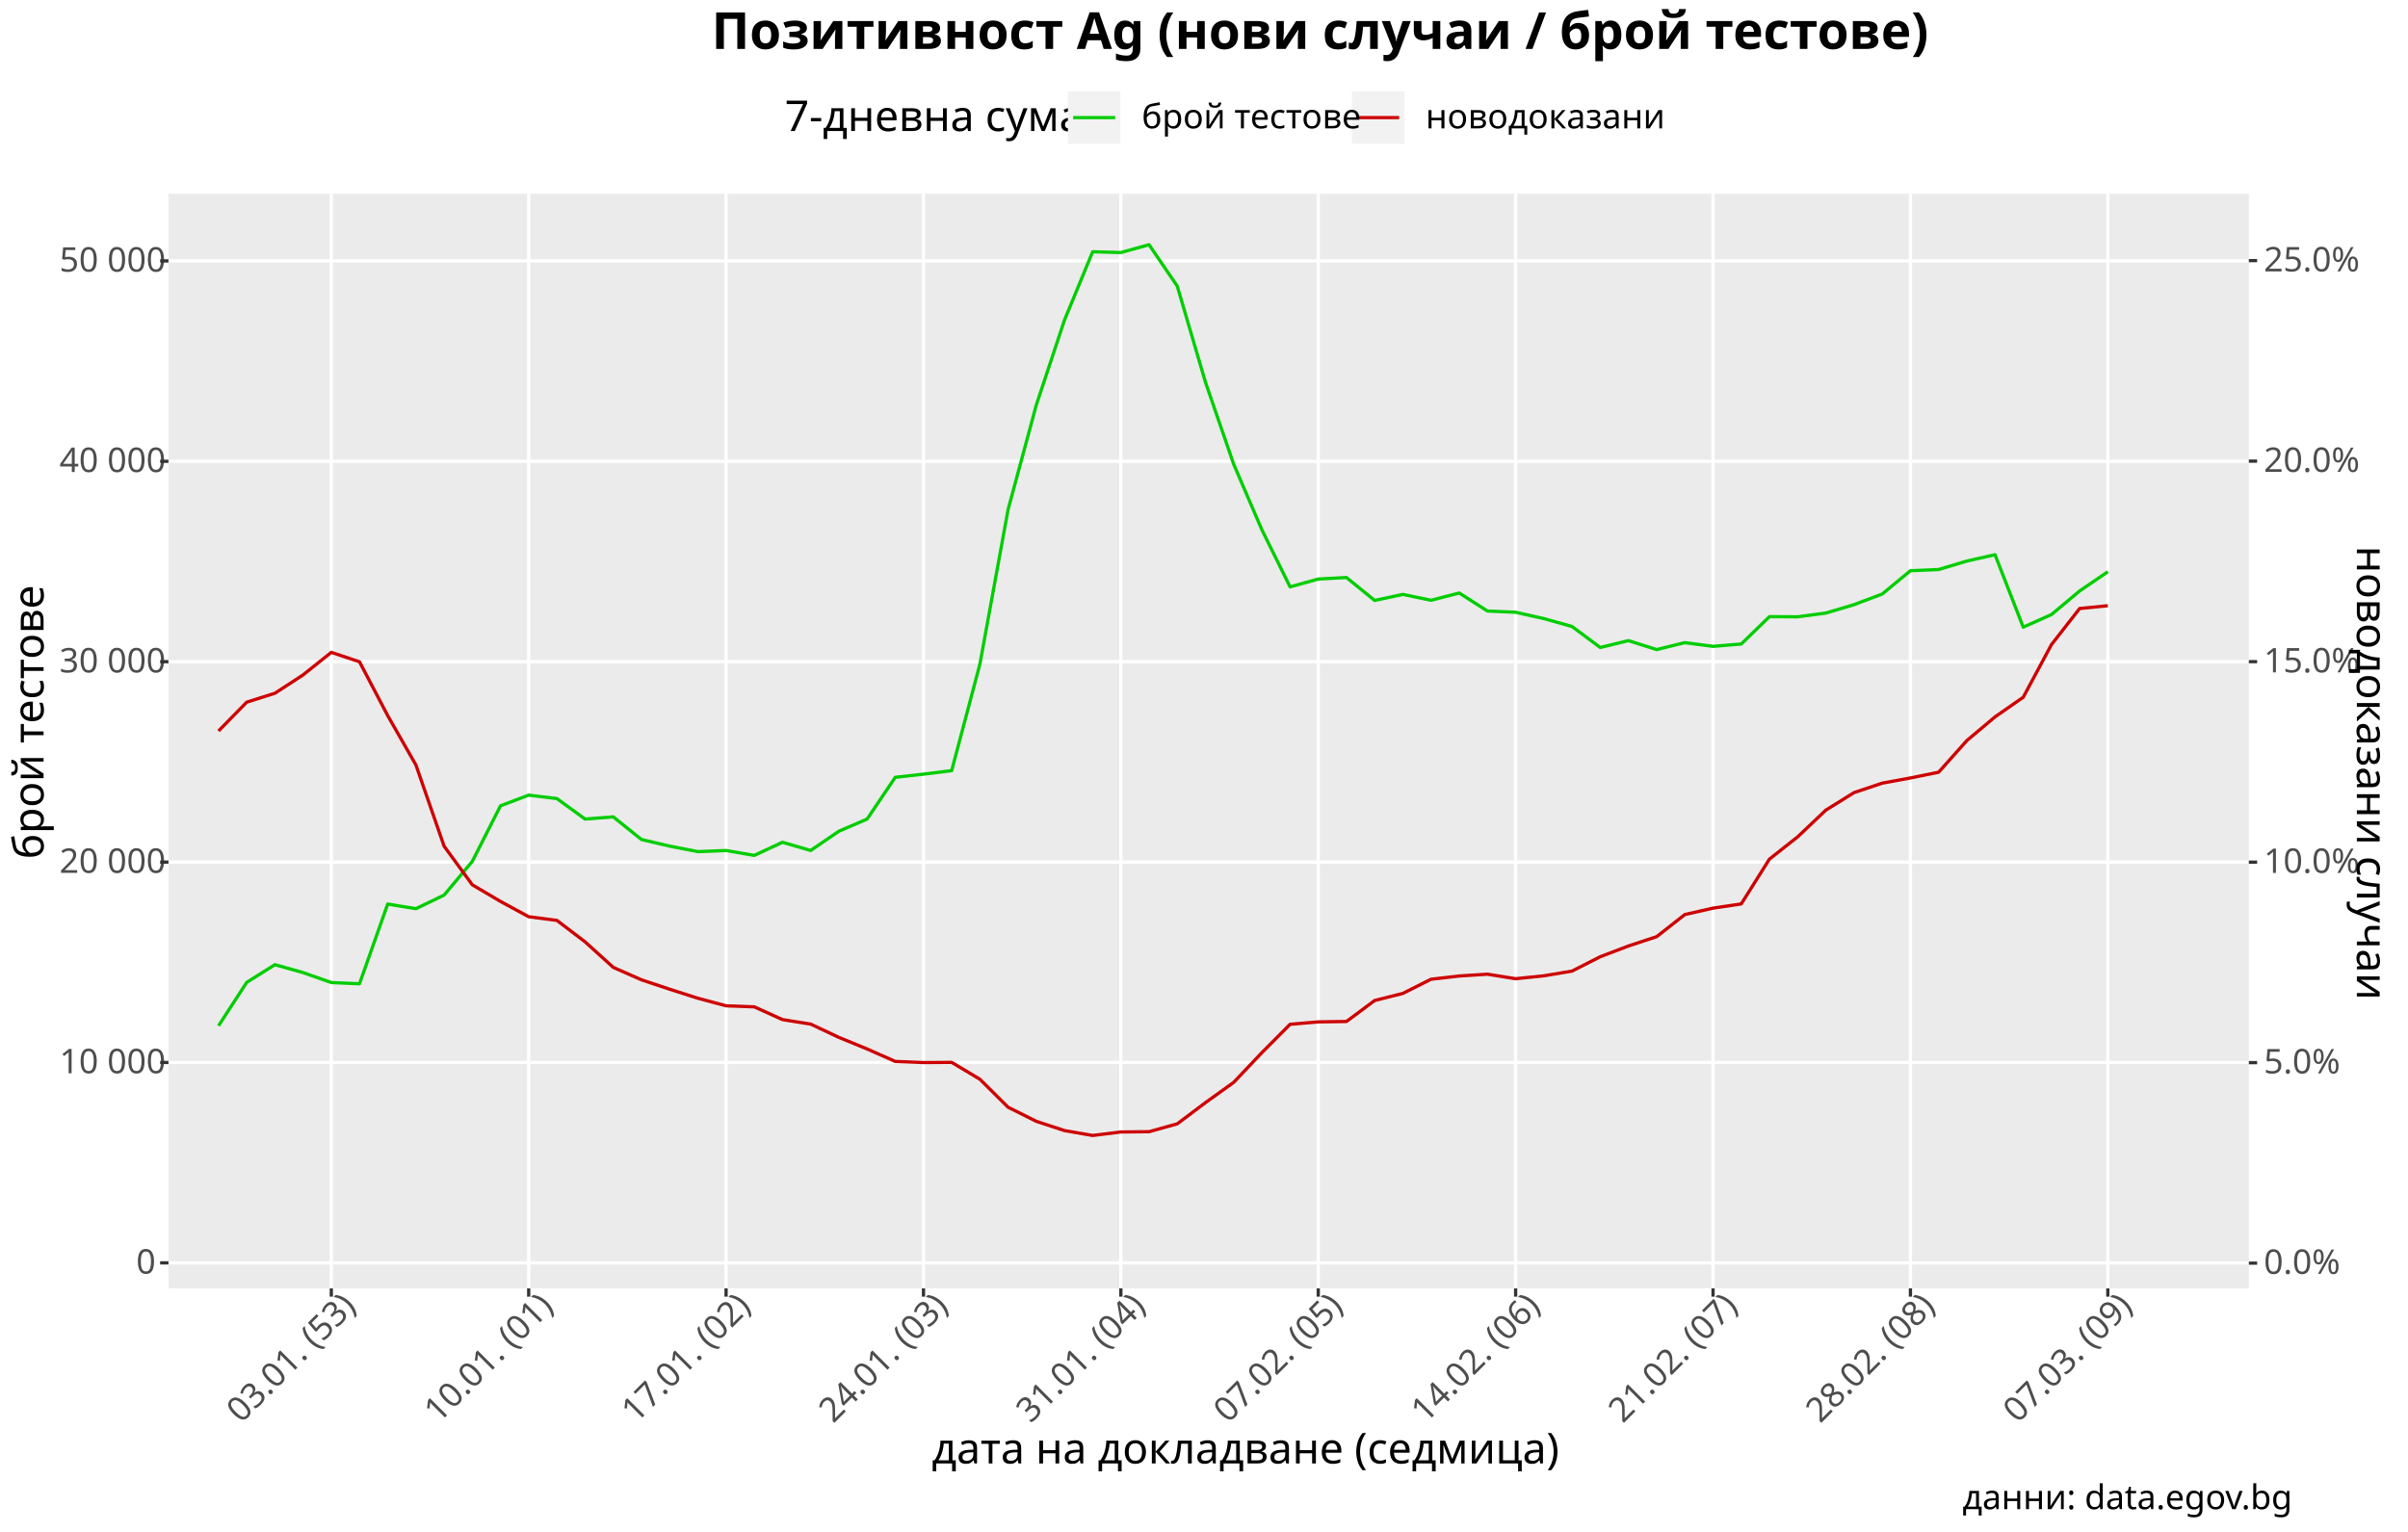
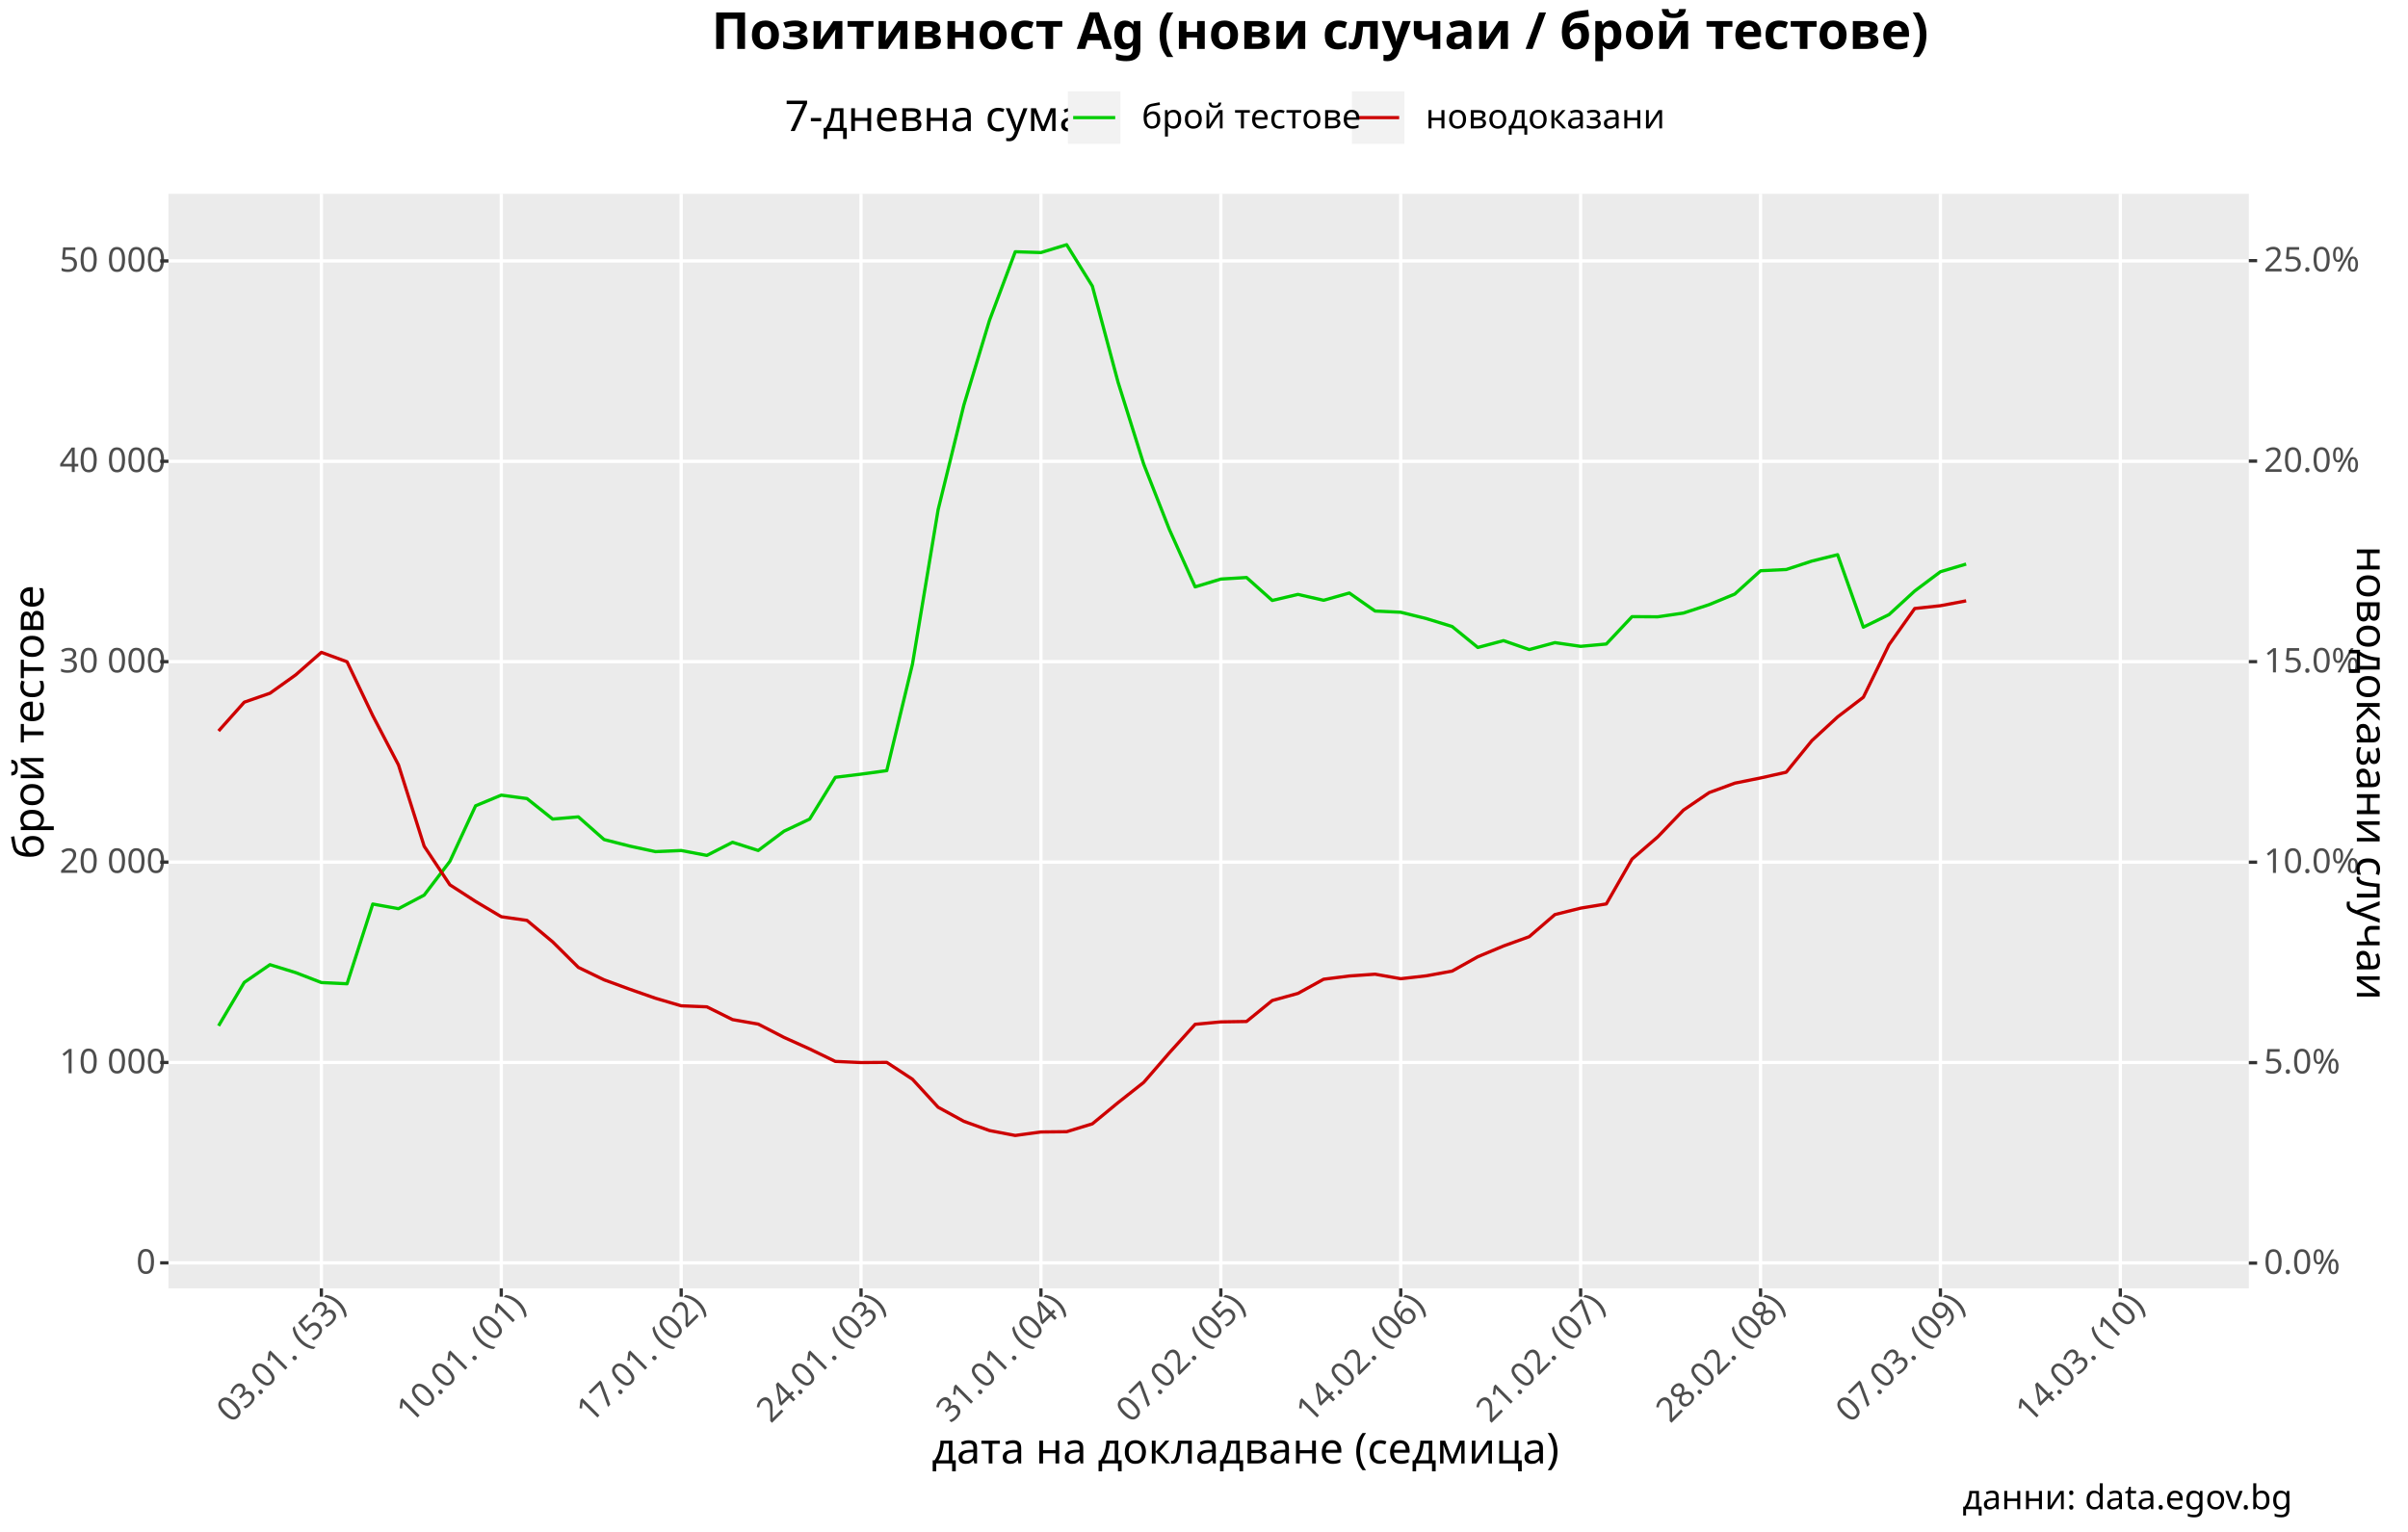
<svg xmlns="http://www.w3.org/2000/svg" viewBox="0 0 792.00 504.00">
  <defs>
    <style type="text/css">
    line, polyline, polygon, path, rect, circle {
      fill: none;
      stroke: #000000;
      stroke-linecap: round;
      stroke-linejoin: round;
      stroke-miterlimit: 10.00;
    }
  </style>
  </defs>
  <rect width="100%" height="100%" style="stroke: none; fill: #FFFFFF;" />
  <rect x="0.00" y="0.00" width="792.00" height="504.00" style="stroke-width: 1.07; stroke: #FFFFFF; fill: #FFFFFF;" />
  <defs>
    <clipPath id="cpNTUuNDF8NzM5LjY1fDQyMy44N3w2My43Nw==">
      <rect x="55.41" y="63.77" width="684.24" height="360.10" />
    </clipPath>
  </defs>
  <rect x="55.41" y="63.77" width="684.24" height="360.10" style="stroke-width: 1.07; stroke: none; fill: #EBEBEB;" clip-path="url(#cpNTUuNDF8NzM5LjY1fDQyMy44N3w2My43Nw==)" />
  <polyline points="55.41,415.49 739.65,415.49 " style="stroke-width: 1.07; stroke: #FFFFFF; stroke-linecap: butt;" clip-path="url(#cpNTUuNDF8NzM5LjY1fDQyMy44N3w2My43Nw==)" />
  <polyline points="55.41,349.56 739.65,349.56 " style="stroke-width: 1.07; stroke: #FFFFFF; stroke-linecap: butt;" clip-path="url(#cpNTUuNDF8NzM5LjY1fDQyMy44N3w2My43Nw==)" />
  <polyline points="55.41,283.63 739.65,283.63 " style="stroke-width: 1.07; stroke: #FFFFFF; stroke-linecap: butt;" clip-path="url(#cpNTUuNDF8NzM5LjY1fDQyMy44N3w2My43Nw==)" />
  <polyline points="55.41,217.70 739.65,217.70 " style="stroke-width: 1.07; stroke: #FFFFFF; stroke-linecap: butt;" clip-path="url(#cpNTUuNDF8NzM5LjY1fDQyMy44N3w2My43Nw==)" />
  <polyline points="55.41,151.77 739.65,151.77 " style="stroke-width: 1.07; stroke: #FFFFFF; stroke-linecap: butt;" clip-path="url(#cpNTUuNDF8NzM5LjY1fDQyMy44N3w2My43Nw==)" />
  <polyline points="55.41,85.84 739.65,85.84 " style="stroke-width: 1.07; stroke: #FFFFFF; stroke-linecap: butt;" clip-path="url(#cpNTUuNDF8NzM5LjY1fDQyMy44N3w2My43Nw==)" />
-   <polyline points="108.97,423.87 108.97,63.77 " style="stroke-width: 1.07; stroke: #FFFFFF; stroke-linecap: butt;" clip-path="url(#cpNTUuNDF8NzM5LjY1fDQyMy44N3w2My43Nw==)" />
-   <polyline points="173.89,423.87 173.89,63.77 " style="stroke-width: 1.07; stroke: #FFFFFF; stroke-linecap: butt;" clip-path="url(#cpNTUuNDF8NzM5LjY1fDQyMy44N3w2My43Nw==)" />
-   <polyline points="238.81,423.87 238.81,63.77 " style="stroke-width: 1.07; stroke: #FFFFFF; stroke-linecap: butt;" clip-path="url(#cpNTUuNDF8NzM5LjY1fDQyMy44N3w2My43Nw==)" />
-   <polyline points="303.74,423.87 303.74,63.77 " style="stroke-width: 1.07; stroke: #FFFFFF; stroke-linecap: butt;" clip-path="url(#cpNTUuNDF8NzM5LjY1fDQyMy44N3w2My43Nw==)" />
-   <polyline points="368.66,423.87 368.66,63.77 " style="stroke-width: 1.07; stroke: #FFFFFF; stroke-linecap: butt;" clip-path="url(#cpNTUuNDF8NzM5LjY1fDQyMy44N3w2My43Nw==)" />
-   <polyline points="433.58,423.87 433.58,63.77 " style="stroke-width: 1.07; stroke: #FFFFFF; stroke-linecap: butt;" clip-path="url(#cpNTUuNDF8NzM5LjY1fDQyMy44N3w2My43Nw==)" />
-   <polyline points="498.50,423.87 498.50,63.77 " style="stroke-width: 1.07; stroke: #FFFFFF; stroke-linecap: butt;" clip-path="url(#cpNTUuNDF8NzM5LjY1fDQyMy44N3w2My43Nw==)" />
-   <polyline points="563.43,423.87 563.43,63.77 " style="stroke-width: 1.07; stroke: #FFFFFF; stroke-linecap: butt;" clip-path="url(#cpNTUuNDF8NzM5LjY1fDQyMy44N3w2My43Nw==)" />
-   <polyline points="628.35,423.87 628.35,63.77 " style="stroke-width: 1.07; stroke: #FFFFFF; stroke-linecap: butt;" clip-path="url(#cpNTUuNDF8NzM5LjY1fDQyMy44N3w2My43Nw==)" />
-   <polyline points="693.27,423.87 693.27,63.77 " style="stroke-width: 1.07; stroke: #FFFFFF; stroke-linecap: butt;" clip-path="url(#cpNTUuNDF8NzM5LjY1fDQyMy44N3w2My43Nw==)" />
-   <polyline points="71.87,337.49 81.14,323.21 90.42,317.38 99.69,319.99 108.97,323.26 118.24,323.66 127.52,297.43 136.79,298.96 146.07,294.49 155.34,283.40 164.62,265.11 173.89,261.60 183.16,262.73 192.44,269.47 201.71,268.75 210.99,276.21 220.26,278.37 229.54,280.19 238.81,279.82 248.09,281.43 257.36,277.11 266.64,279.81 275.91,273.47 285.19,269.48 294.46,255.73 303.74,254.70 313.01,253.54 322.29,218.51 331.56,167.66 340.83,133.29 350.11,105.32 359.38,82.83 368.66,83.09 377.93,80.51 387.21,94.14 396.48,125.74 405.76,152.72 415.03,174.28 424.31,193.08 433.58,190.51 442.86,190.00 452.13,197.55 461.41,195.56 470.68,197.49 479.95,195.10 489.23,201.03 498.50,201.43 507.78,203.52 517.05,206.12 526.33,213.02 535.60,210.77 544.88,213.71 554.15,211.43 563.43,212.65 572.70,211.88 581.98,202.88 591.25,202.93 600.53,201.70 609.80,198.93 619.07,195.44 628.35,187.77 637.62,187.37 646.90,184.59 656.17,182.50 665.45,206.34 674.72,202.20 684.00,194.44 693.27,188.10 " style="stroke-width: 1.07; stroke: #00CD00; stroke-linecap: butt;" clip-path="url(#cpNTUuNDF8NzM5LjY1fDQyMy44N3w2My43Nw==)" />
-   <polyline points="71.87,240.49 81.14,231.02 90.42,228.08 99.69,222.04 108.97,214.62 118.24,217.73 127.52,235.44 136.79,251.66 146.07,278.40 155.34,291.10 164.62,296.57 173.89,301.60 183.16,302.81 192.44,309.87 201.71,318.27 210.99,322.36 220.26,325.46 229.54,328.42 238.81,330.91 248.09,331.25 257.36,335.45 266.64,336.93 275.91,341.30 285.19,345.11 294.46,349.21 303.74,349.58 313.01,349.52 322.29,355.07 331.56,364.28 340.83,368.91 350.11,371.96 359.38,373.57 368.66,372.42 377.93,372.33 387.21,369.74 396.48,362.77 405.76,356.10 415.03,346.33 424.31,337.00 433.58,336.20 442.86,336.07 452.13,329.17 461.41,326.83 470.68,322.17 479.95,321.10 489.23,320.51 498.50,322.00 507.78,321.04 517.05,319.49 526.33,314.76 535.60,311.23 544.88,308.17 554.15,300.89 563.43,298.78 572.70,297.39 581.98,282.64 591.25,275.33 600.53,266.53 609.80,260.77 619.07,257.66 628.35,255.95 637.62,254.06 646.90,243.65 656.17,235.86 665.45,229.40 674.72,212.10 684.00,200.20 693.27,199.28 " style="stroke-width: 1.07; stroke: #CD0000; stroke-linecap: butt;" clip-path="url(#cpNTUuNDF8NzM5LjY1fDQyMy44N3w2My43Nw==)" />
+   <polyline points="105.70,423.87 105.70,63.77 " style="stroke-width: 1.07; stroke: #FFFFFF; stroke-linecap: butt;" clip-path="url(#cpNTUuNDF8NzM5LjY1fDQyMy44N3w2My43Nw==)" />
+   <polyline points="164.87,423.87 164.87,63.77 " style="stroke-width: 1.07; stroke: #FFFFFF; stroke-linecap: butt;" clip-path="url(#cpNTUuNDF8NzM5LjY1fDQyMy44N3w2My43Nw==)" />
+   <polyline points="224.04,423.87 224.04,63.77 " style="stroke-width: 1.07; stroke: #FFFFFF; stroke-linecap: butt;" clip-path="url(#cpNTUuNDF8NzM5LjY1fDQyMy44N3w2My43Nw==)" />
+   <polyline points="283.20,423.87 283.20,63.77 " style="stroke-width: 1.07; stroke: #FFFFFF; stroke-linecap: butt;" clip-path="url(#cpNTUuNDF8NzM5LjY1fDQyMy44N3w2My43Nw==)" />
+   <polyline points="342.37,423.87 342.37,63.77 " style="stroke-width: 1.07; stroke: #FFFFFF; stroke-linecap: butt;" clip-path="url(#cpNTUuNDF8NzM5LjY1fDQyMy44N3w2My43Nw==)" />
+   <polyline points="401.54,423.87 401.54,63.77 " style="stroke-width: 1.07; stroke: #FFFFFF; stroke-linecap: butt;" clip-path="url(#cpNTUuNDF8NzM5LjY1fDQyMy44N3w2My43Nw==)" />
+   <polyline points="460.71,423.87 460.71,63.77 " style="stroke-width: 1.07; stroke: #FFFFFF; stroke-linecap: butt;" clip-path="url(#cpNTUuNDF8NzM5LjY1fDQyMy44N3w2My43Nw==)" />
+   <polyline points="519.88,423.87 519.88,63.77 " style="stroke-width: 1.07; stroke: #FFFFFF; stroke-linecap: butt;" clip-path="url(#cpNTUuNDF8NzM5LjY1fDQyMy44N3w2My43Nw==)" />
+   <polyline points="579.05,423.87 579.05,63.77 " style="stroke-width: 1.07; stroke: #FFFFFF; stroke-linecap: butt;" clip-path="url(#cpNTUuNDF8NzM5LjY1fDQyMy44N3w2My43Nw==)" />
+   <polyline points="638.21,423.87 638.21,63.77 " style="stroke-width: 1.07; stroke: #FFFFFF; stroke-linecap: butt;" clip-path="url(#cpNTUuNDF8NzM5LjY1fDQyMy44N3w2My43Nw==)" />
+   <polyline points="697.38,423.87 697.38,63.77 " style="stroke-width: 1.07; stroke: #FFFFFF; stroke-linecap: butt;" clip-path="url(#cpNTUuNDF8NzM5LjY1fDQyMy44N3w2My43Nw==)" />
+   <polyline points="71.89,337.49 80.34,323.21 88.79,317.38 97.25,319.99 105.70,323.26 114.15,323.66 122.60,297.43 131.06,298.96 139.51,294.49 147.96,283.40 156.42,265.11 164.87,261.60 173.32,262.73 181.77,269.47 190.23,268.75 198.68,276.21 207.13,278.37 215.58,280.19 224.04,279.82 232.49,281.43 240.94,277.11 249.39,279.81 257.85,273.47 266.30,269.48 274.75,255.73 283.20,254.70 291.66,253.54 300.11,218.51 308.56,167.66 317.01,133.29 325.47,105.32 333.92,82.83 342.37,83.09 350.83,80.51 359.28,94.14 367.73,125.74 376.18,152.72 384.64,174.28 393.09,193.08 401.54,190.51 409.99,190.00 418.45,197.55 426.90,195.56 435.35,197.49 443.80,195.10 452.26,201.03 460.71,201.43 469.16,203.52 477.61,206.12 486.07,213.02 494.52,210.77 502.97,213.71 511.42,211.43 519.88,212.65 528.33,211.88 536.78,202.88 545.24,202.93 553.69,201.70 562.14,198.93 570.59,195.44 579.05,187.77 587.50,187.37 595.95,184.59 604.40,182.50 612.86,206.34 621.31,202.20 629.76,194.44 638.21,188.10 646.67,185.58 " style="stroke-width: 1.07; stroke: #00CD00; stroke-linecap: butt;" clip-path="url(#cpNTUuNDF8NzM5LjY1fDQyMy44N3w2My43Nw==)" />
+   <polyline points="71.89,240.49 80.34,231.02 88.79,228.08 97.25,222.04 105.70,214.62 114.15,217.73 122.60,235.44 131.06,251.66 139.51,278.40 147.96,291.10 156.42,296.57 164.87,301.60 173.32,302.81 181.77,309.87 190.23,318.27 198.68,322.36 207.13,325.46 215.58,328.42 224.04,330.91 232.49,331.25 240.94,335.45 249.39,336.93 257.85,341.30 266.30,345.11 274.75,349.21 283.20,349.58 291.66,349.52 300.11,355.07 308.56,364.28 317.01,368.91 325.47,371.96 333.92,373.57 342.37,372.42 350.83,372.33 359.28,369.74 367.73,362.77 376.18,356.10 384.64,346.33 393.09,337.00 401.54,336.20 409.99,336.07 418.45,329.17 426.90,326.83 435.35,322.17 443.80,321.10 452.26,320.51 460.71,322.00 469.16,321.04 477.61,319.49 486.07,314.76 494.52,311.23 502.97,308.17 511.42,300.89 519.88,298.78 528.33,297.39 536.78,282.64 545.24,275.33 553.69,266.53 562.14,260.77 570.59,257.66 579.05,255.95 587.50,254.06 595.95,243.65 604.40,235.86 612.86,229.40 621.31,212.10 629.76,200.20 638.21,199.28 646.67,197.68 " style="stroke-width: 1.07; stroke: #CD0000; stroke-linecap: butt;" clip-path="url(#cpNTUuNDF8NzM5LjY1fDQyMy44N3w2My43Nw==)" />
  <defs>
    <clipPath id="cpMC4wMHw3OTIuMDB8NTA0LjAwfDAuMDA=">
      <rect x="0.00" y="0.00" width="792.00" height="504.00" />
    </clipPath>
  </defs>
  <g clip-path="url(#cpMC4wMHw3OTIuMDB8NTA0LjAwfDAuMDA=)">
    <text x="44.80" y="419.03" style="font-size: 11.20px; fill: #4D4D4D; font-family: Calibri;" textLength="5.68px" lengthAdjust="spacingAndGlyphs">0</text>
  </g>
  <g clip-path="url(#cpMC4wMHw3OTIuMDB8NTA0LjAwfDAuMDA=)">
    <text x="19.56" y="353.10" style="font-size: 11.20px; fill: #4D4D4D; font-family: Calibri;" textLength="30.91px" lengthAdjust="spacingAndGlyphs">10 000</text>
  </g>
  <g clip-path="url(#cpMC4wMHw3OTIuMDB8NTA0LjAwfDAuMDA=)">
    <text x="19.56" y="287.17" style="font-size: 11.20px; fill: #4D4D4D; font-family: Calibri;" textLength="30.91px" lengthAdjust="spacingAndGlyphs">20 000</text>
  </g>
  <g clip-path="url(#cpMC4wMHw3OTIuMDB8NTA0LjAwfDAuMDA=)">
    <text x="19.56" y="221.24" style="font-size: 11.20px; fill: #4D4D4D; font-family: Calibri;" textLength="30.91px" lengthAdjust="spacingAndGlyphs">30 000</text>
  </g>
  <g clip-path="url(#cpMC4wMHw3OTIuMDB8NTA0LjAwfDAuMDA=)">
    <text x="19.56" y="155.30" style="font-size: 11.20px; fill: #4D4D4D; font-family: Calibri;" textLength="30.91px" lengthAdjust="spacingAndGlyphs">40 000</text>
  </g>
  <g clip-path="url(#cpMC4wMHw3OTIuMDB8NTA0LjAwfDAuMDA=)">
    <text x="19.56" y="89.37" style="font-size: 11.20px; fill: #4D4D4D; font-family: Calibri;" textLength="30.91px" lengthAdjust="spacingAndGlyphs">50 000</text>
  </g>
  <polyline points="52.67,415.49 55.41,415.49 " style="stroke-width: 1.07; stroke: #333333; stroke-linecap: butt;" clip-path="url(#cpMC4wMHw3OTIuMDB8NTA0LjAwfDAuMDA=)" />
  <polyline points="52.67,349.56 55.41,349.56 " style="stroke-width: 1.07; stroke: #333333; stroke-linecap: butt;" clip-path="url(#cpMC4wMHw3OTIuMDB8NTA0LjAwfDAuMDA=)" />
  <polyline points="52.67,283.63 55.41,283.63 " style="stroke-width: 1.07; stroke: #333333; stroke-linecap: butt;" clip-path="url(#cpMC4wMHw3OTIuMDB8NTA0LjAwfDAuMDA=)" />
  <polyline points="52.67,217.70 55.41,217.70 " style="stroke-width: 1.07; stroke: #333333; stroke-linecap: butt;" clip-path="url(#cpMC4wMHw3OTIuMDB8NTA0LjAwfDAuMDA=)" />
  <polyline points="52.67,151.77 55.41,151.77 " style="stroke-width: 1.07; stroke: #333333; stroke-linecap: butt;" clip-path="url(#cpMC4wMHw3OTIuMDB8NTA0LjAwfDAuMDA=)" />
  <polyline points="52.67,85.84 55.41,85.84 " style="stroke-width: 1.07; stroke: #333333; stroke-linecap: butt;" clip-path="url(#cpMC4wMHw3OTIuMDB8NTA0LjAwfDAuMDA=)" />
  <polyline points="739.65,415.58 742.38,415.58 " style="stroke-width: 1.07; stroke: #333333; stroke-linecap: butt;" clip-path="url(#cpMC4wMHw3OTIuMDB8NTA0LjAwfDAuMDA=)" />
  <polyline points="739.65,349.61 742.38,349.61 " style="stroke-width: 1.07; stroke: #333333; stroke-linecap: butt;" clip-path="url(#cpMC4wMHw3OTIuMDB8NTA0LjAwfDAuMDA=)" />
  <polyline points="739.65,283.65 742.38,283.65 " style="stroke-width: 1.07; stroke: #333333; stroke-linecap: butt;" clip-path="url(#cpMC4wMHw3OTIuMDB8NTA0LjAwfDAuMDA=)" />
  <polyline points="739.65,217.68 742.38,217.68 " style="stroke-width: 1.07; stroke: #333333; stroke-linecap: butt;" clip-path="url(#cpMC4wMHw3OTIuMDB8NTA0LjAwfDAuMDA=)" />
  <polyline points="739.65,151.72 742.38,151.72 " style="stroke-width: 1.07; stroke: #333333; stroke-linecap: butt;" clip-path="url(#cpMC4wMHw3OTIuMDB8NTA0LjAwfDAuMDA=)" />
  <polyline points="739.65,85.75 742.38,85.75 " style="stroke-width: 1.07; stroke: #333333; stroke-linecap: butt;" clip-path="url(#cpMC4wMHw3OTIuMDB8NTA0LjAwfDAuMDA=)" />
  <g clip-path="url(#cpMC4wMHw3OTIuMDB8NTA0LjAwfDAuMDA=)">
    <text x="744.58" y="419.11" style="font-size: 11.20px; fill: #4D4D4D; font-family: Calibri;" textLength="22.19px" lengthAdjust="spacingAndGlyphs">0.0%</text>
  </g>
  <g clip-path="url(#cpMC4wMHw3OTIuMDB8NTA0LjAwfDAuMDA=)">
    <text x="744.58" y="353.15" style="font-size: 11.20px; fill: #4D4D4D; font-family: Calibri;" textLength="22.19px" lengthAdjust="spacingAndGlyphs">5.0%</text>
  </g>
  <g clip-path="url(#cpMC4wMHw3OTIuMDB8NTA0LjAwfDAuMDA=)">
    <text x="744.58" y="287.18" style="font-size: 11.20px; fill: #4D4D4D; font-family: Calibri;" textLength="27.86px" lengthAdjust="spacingAndGlyphs">10.0%</text>
  </g>
  <g clip-path="url(#cpMC4wMHw3OTIuMDB8NTA0LjAwfDAuMDA=)">
    <text x="744.58" y="221.22" style="font-size: 11.20px; fill: #4D4D4D; font-family: Calibri;" textLength="27.86px" lengthAdjust="spacingAndGlyphs">15.0%</text>
  </g>
  <g clip-path="url(#cpMC4wMHw3OTIuMDB8NTA0LjAwfDAuMDA=)">
    <text x="744.58" y="155.26" style="font-size: 11.20px; fill: #4D4D4D; font-family: Calibri;" textLength="27.86px" lengthAdjust="spacingAndGlyphs">20.0%</text>
  </g>
  <g clip-path="url(#cpMC4wMHw3OTIuMDB8NTA0LjAwfDAuMDA=)">
    <text x="744.58" y="89.29" style="font-size: 11.20px; fill: #4D4D4D; font-family: Calibri;" textLength="27.86px" lengthAdjust="spacingAndGlyphs">25.0%</text>
  </g>
-   <polyline points="108.97,426.61 108.97,423.87 " style="stroke-width: 1.07; stroke: #333333; stroke-linecap: butt;" clip-path="url(#cpMC4wMHw3OTIuMDB8NTA0LjAwfDAuMDA=)" />
-   <polyline points="173.89,426.61 173.89,423.87 " style="stroke-width: 1.07; stroke: #333333; stroke-linecap: butt;" clip-path="url(#cpMC4wMHw3OTIuMDB8NTA0LjAwfDAuMDA=)" />
-   <polyline points="238.81,426.61 238.81,423.87 " style="stroke-width: 1.07; stroke: #333333; stroke-linecap: butt;" clip-path="url(#cpMC4wMHw3OTIuMDB8NTA0LjAwfDAuMDA=)" />
-   <polyline points="303.74,426.61 303.74,423.87 " style="stroke-width: 1.07; stroke: #333333; stroke-linecap: butt;" clip-path="url(#cpMC4wMHw3OTIuMDB8NTA0LjAwfDAuMDA=)" />
-   <polyline points="368.66,426.61 368.66,423.87 " style="stroke-width: 1.07; stroke: #333333; stroke-linecap: butt;" clip-path="url(#cpMC4wMHw3OTIuMDB8NTA0LjAwfDAuMDA=)" />
-   <polyline points="433.58,426.61 433.58,423.87 " style="stroke-width: 1.07; stroke: #333333; stroke-linecap: butt;" clip-path="url(#cpMC4wMHw3OTIuMDB8NTA0LjAwfDAuMDA=)" />
-   <polyline points="498.50,426.61 498.50,423.87 " style="stroke-width: 1.07; stroke: #333333; stroke-linecap: butt;" clip-path="url(#cpMC4wMHw3OTIuMDB8NTA0LjAwfDAuMDA=)" />
-   <polyline points="563.43,426.61 563.43,423.87 " style="stroke-width: 1.07; stroke: #333333; stroke-linecap: butt;" clip-path="url(#cpMC4wMHw3OTIuMDB8NTA0LjAwfDAuMDA=)" />
-   <polyline points="628.35,426.61 628.35,423.87 " style="stroke-width: 1.07; stroke: #333333; stroke-linecap: butt;" clip-path="url(#cpMC4wMHw3OTIuMDB8NTA0LjAwfDAuMDA=)" />
-   <polyline points="693.27,426.61 693.27,423.87 " style="stroke-width: 1.07; stroke: #333333; stroke-linecap: butt;" clip-path="url(#cpMC4wMHw3OTIuMDB8NTA0LjAwfDAuMDA=)" />
+   <polyline points="105.70,426.61 105.70,423.87 " style="stroke-width: 1.07; stroke: #333333; stroke-linecap: butt;" clip-path="url(#cpMC4wMHw3OTIuMDB8NTA0LjAwfDAuMDA=)" />
+   <polyline points="164.87,426.61 164.87,423.87 " style="stroke-width: 1.07; stroke: #333333; stroke-linecap: butt;" clip-path="url(#cpMC4wMHw3OTIuMDB8NTA0LjAwfDAuMDA=)" />
+   <polyline points="224.04,426.61 224.04,423.87 " style="stroke-width: 1.07; stroke: #333333; stroke-linecap: butt;" clip-path="url(#cpMC4wMHw3OTIuMDB8NTA0LjAwfDAuMDA=)" />
+   <polyline points="283.20,426.61 283.20,423.87 " style="stroke-width: 1.07; stroke: #333333; stroke-linecap: butt;" clip-path="url(#cpMC4wMHw3OTIuMDB8NTA0LjAwfDAuMDA=)" />
+   <polyline points="342.37,426.61 342.37,423.87 " style="stroke-width: 1.07; stroke: #333333; stroke-linecap: butt;" clip-path="url(#cpMC4wMHw3OTIuMDB8NTA0LjAwfDAuMDA=)" />
+   <polyline points="401.54,426.61 401.54,423.87 " style="stroke-width: 1.07; stroke: #333333; stroke-linecap: butt;" clip-path="url(#cpMC4wMHw3OTIuMDB8NTA0LjAwfDAuMDA=)" />
+   <polyline points="460.71,426.61 460.71,423.87 " style="stroke-width: 1.07; stroke: #333333; stroke-linecap: butt;" clip-path="url(#cpMC4wMHw3OTIuMDB8NTA0LjAwfDAuMDA=)" />
+   <polyline points="519.88,426.61 519.88,423.87 " style="stroke-width: 1.07; stroke: #333333; stroke-linecap: butt;" clip-path="url(#cpMC4wMHw3OTIuMDB8NTA0LjAwfDAuMDA=)" />
+   <polyline points="579.05,426.61 579.05,423.87 " style="stroke-width: 1.07; stroke: #333333; stroke-linecap: butt;" clip-path="url(#cpMC4wMHw3OTIuMDB8NTA0LjAwfDAuMDA=)" />
+   <polyline points="638.21,426.61 638.21,423.87 " style="stroke-width: 1.07; stroke: #333333; stroke-linecap: butt;" clip-path="url(#cpMC4wMHw3OTIuMDB8NTA0LjAwfDAuMDA=)" />
+   <polyline points="697.38,426.61 697.38,423.87 " style="stroke-width: 1.07; stroke: #333333; stroke-linecap: butt;" clip-path="url(#cpMC4wMHw3OTIuMDB8NTA0LjAwfDAuMDA=)" />
  <g clip-path="url(#cpMC4wMHw3OTIuMDB8NTA0LjAwfDAuMDA=)">
-     <text transform="translate(79.30,468.48) rotate(-45)" style="font-size: 11.20px; fill: #4D4D4D; font-family: Calibri;" textLength="49.04px" lengthAdjust="spacingAndGlyphs">03.01. (53)</text>
+     <text transform="translate(76.03,468.48) rotate(-45)" style="font-size: 11.20px; fill: #4D4D4D; font-family: Calibri;" textLength="49.04px" lengthAdjust="spacingAndGlyphs">03.01. (53)</text>
  </g>
  <g clip-path="url(#cpMC4wMHw3OTIuMDB8NTA0LjAwfDAuMDA=)">
-     <text transform="translate(144.22,468.48) rotate(-45)" style="font-size: 11.20px; fill: #4D4D4D; font-family: Calibri;" textLength="49.04px" lengthAdjust="spacingAndGlyphs">10.01. (01)</text>
+     <text transform="translate(135.20,468.48) rotate(-45)" style="font-size: 11.20px; fill: #4D4D4D; font-family: Calibri;" textLength="49.04px" lengthAdjust="spacingAndGlyphs">10.01. (01)</text>
  </g>
  <g clip-path="url(#cpMC4wMHw3OTIuMDB8NTA0LjAwfDAuMDA=)">
-     <text transform="translate(209.14,468.48) rotate(-45)" style="font-size: 11.20px; fill: #4D4D4D; font-family: Calibri;" textLength="49.04px" lengthAdjust="spacingAndGlyphs">17.01. (02)</text>
+     <text transform="translate(194.36,468.48) rotate(-45)" style="font-size: 11.20px; fill: #4D4D4D; font-family: Calibri;" textLength="49.04px" lengthAdjust="spacingAndGlyphs">17.01. (02)</text>
  </g>
  <g clip-path="url(#cpMC4wMHw3OTIuMDB8NTA0LjAwfDAuMDA=)">
-     <text transform="translate(274.06,468.48) rotate(-45)" style="font-size: 11.20px; fill: #4D4D4D; font-family: Calibri;" textLength="49.04px" lengthAdjust="spacingAndGlyphs">24.01. (03)</text>
+     <text transform="translate(253.53,468.48) rotate(-45)" style="font-size: 11.20px; fill: #4D4D4D; font-family: Calibri;" textLength="49.04px" lengthAdjust="spacingAndGlyphs">24.01. (03)</text>
  </g>
  <g clip-path="url(#cpMC4wMHw3OTIuMDB8NTA0LjAwfDAuMDA=)">
-     <text transform="translate(338.99,468.48) rotate(-45)" style="font-size: 11.20px; fill: #4D4D4D; font-family: Calibri;" textLength="49.04px" lengthAdjust="spacingAndGlyphs">31.01. (04)</text>
+     <text transform="translate(312.70,468.48) rotate(-45)" style="font-size: 11.20px; fill: #4D4D4D; font-family: Calibri;" textLength="49.04px" lengthAdjust="spacingAndGlyphs">31.01. (04)</text>
  </g>
  <g clip-path="url(#cpMC4wMHw3OTIuMDB8NTA0LjAwfDAuMDA=)">
-     <text transform="translate(403.91,468.48) rotate(-45)" style="font-size: 11.20px; fill: #4D4D4D; font-family: Calibri;" textLength="49.04px" lengthAdjust="spacingAndGlyphs">07.02. (05)</text>
+     <text transform="translate(371.87,468.48) rotate(-45)" style="font-size: 11.20px; fill: #4D4D4D; font-family: Calibri;" textLength="49.04px" lengthAdjust="spacingAndGlyphs">07.02. (05)</text>
  </g>
  <g clip-path="url(#cpMC4wMHw3OTIuMDB8NTA0LjAwfDAuMDA=)">
-     <text transform="translate(468.83,468.48) rotate(-45)" style="font-size: 11.20px; fill: #4D4D4D; font-family: Calibri;" textLength="49.04px" lengthAdjust="spacingAndGlyphs">14.02. (06)</text>
+     <text transform="translate(431.04,468.48) rotate(-45)" style="font-size: 11.20px; fill: #4D4D4D; font-family: Calibri;" textLength="49.04px" lengthAdjust="spacingAndGlyphs">14.02. (06)</text>
  </g>
  <g clip-path="url(#cpMC4wMHw3OTIuMDB8NTA0LjAwfDAuMDA=)">
-     <text transform="translate(533.76,468.48) rotate(-45)" style="font-size: 11.20px; fill: #4D4D4D; font-family: Calibri;" textLength="49.04px" lengthAdjust="spacingAndGlyphs">21.02. (07)</text>
+     <text transform="translate(490.21,468.48) rotate(-45)" style="font-size: 11.20px; fill: #4D4D4D; font-family: Calibri;" textLength="49.04px" lengthAdjust="spacingAndGlyphs">21.02. (07)</text>
  </g>
  <g clip-path="url(#cpMC4wMHw3OTIuMDB8NTA0LjAwfDAuMDA=)">
-     <text transform="translate(598.68,468.48) rotate(-45)" style="font-size: 11.20px; fill: #4D4D4D; font-family: Calibri;" textLength="49.04px" lengthAdjust="spacingAndGlyphs">28.02. (08)</text>
+     <text transform="translate(549.37,468.48) rotate(-45)" style="font-size: 11.20px; fill: #4D4D4D; font-family: Calibri;" textLength="49.04px" lengthAdjust="spacingAndGlyphs">28.02. (08)</text>
  </g>
  <g clip-path="url(#cpMC4wMHw3OTIuMDB8NTA0LjAwfDAuMDA=)">
-     <text transform="translate(663.60,468.48) rotate(-45)" style="font-size: 11.20px; fill: #4D4D4D; font-family: Calibri;" textLength="49.04px" lengthAdjust="spacingAndGlyphs">07.03. (09)</text>
+     <text transform="translate(608.54,468.48) rotate(-45)" style="font-size: 11.20px; fill: #4D4D4D; font-family: Calibri;" textLength="49.04px" lengthAdjust="spacingAndGlyphs">07.03. (09)</text>
+   </g>
+   <g clip-path="url(#cpMC4wMHw3OTIuMDB8NTA0LjAwfDAuMDA=)">
+     <text transform="translate(667.71,468.48) rotate(-45)" style="font-size: 11.20px; fill: #4D4D4D; font-family: Calibri;" textLength="49.04px" lengthAdjust="spacingAndGlyphs">14.03. (10)</text>
  </g>
  <g clip-path="url(#cpMC4wMHw3OTIuMDB8NTA0LjAwfDAuMDA=)">
    <text x="306.50" y="481.47" style="font-size: 14.00px; font-family: Calibri;" textLength="182.06px" lengthAdjust="spacingAndGlyphs">дата на докладване (седмица)</text>
  </g>
  <g clip-path="url(#cpMC4wMHw3OTIuMDB8NTA0LjAwfDAuMDA=)">
    <text transform="translate(14.33,282.67) rotate(-90)" style="font-size: 14.00px; font-family: Calibri;" textLength="77.71px" lengthAdjust="spacingAndGlyphs">брой тестове</text>
  </g>
  <g clip-path="url(#cpMC4wMHw3OTIuMDB8NTA0LjAwfDAuMDA=)">
    <text transform="translate(775.18,179.60) rotate(90)" style="font-size: 14.00px; font-family: Calibri;" textLength="128.43px" lengthAdjust="spacingAndGlyphs">новодоказани случаи</text>
  </g>
  <rect x="252.65" y="24.57" width="289.75" height="28.24" style="stroke-width: 1.07; stroke: none; fill: #FFFFFF;" clip-path="url(#cpMC4wMHw3OTIuMDB8NTA0LjAwfDAuMDA=)" />
  <g clip-path="url(#cpMC4wMHw3OTIuMDB8NTA0LjAwfDAuMDA=)">
    <text x="258.13" y="43.11" style="font-size: 14.00px; font-family: Calibri;" textLength="86.14px" lengthAdjust="spacingAndGlyphs">7-дневна сума</text>
  </g>
  <rect x="351.24" y="30.05" width="17.28" height="17.28" style="stroke-width: 1.07; stroke: none; fill: #F2F2F2;" clip-path="url(#cpMC4wMHw3OTIuMDB8NTA0LjAwfDAuMDA=)" />
  <line x1="352.97" y1="38.69" x2="366.80" y2="38.69" style="stroke-width: 1.07; stroke: #00CD00; stroke-linecap: butt;" clip-path="url(#cpMC4wMHw3OTIuMDB8NTA0LjAwfDAuMDA=)" />
  <rect x="444.64" y="30.05" width="17.28" height="17.28" style="stroke-width: 1.07; stroke: none; fill: #F2F2F2;" clip-path="url(#cpMC4wMHw3OTIuMDB8NTA0LjAwfDAuMDA=)" />
  <line x1="446.37" y1="38.69" x2="460.19" y2="38.69" style="stroke-width: 1.07; stroke: #CD0000; stroke-linecap: butt;" clip-path="url(#cpMC4wMHw3OTIuMDB8NTA0LjAwfDAuMDA=)" />
  <g clip-path="url(#cpMC4wMHw3OTIuMDB8NTA0LjAwfDAuMDA=)">
    <text x="375.50" y="42.23" style="font-size: 11.20px; font-family: Calibri;" textLength="62.17px" lengthAdjust="spacingAndGlyphs">брой тестове</text>
  </g>
  <g clip-path="url(#cpMC4wMHw3OTIuMDB8NTA0LjAwfDAuMDA=)">
    <text x="468.89" y="42.23" style="font-size: 11.20px; font-family: Calibri;" textLength="68.03px" lengthAdjust="spacingAndGlyphs">новодоказани</text>
  </g>
  <g clip-path="url(#cpMC4wMHw3OTIuMDB8NTA0LjAwfDAuMDA=)">
    <text x="234.04" y="16.09" style="font-size: 16.80px; font-weight: bold; font-family: Calibri;" textLength="326.98px" lengthAdjust="spacingAndGlyphs">Позитивност Ag (нови случаи / брой тестове)</text>
  </g>
  <g clip-path="url(#cpMC4wMHw3OTIuMDB8NTA0LjAwfDAuMDA=)">
    <text x="645.48" y="496.52" style="font-size: 11.20px; font-family: Calibri;" textLength="94.16px" lengthAdjust="spacingAndGlyphs">данни: data.egov.bg</text>
  </g>
</svg>
